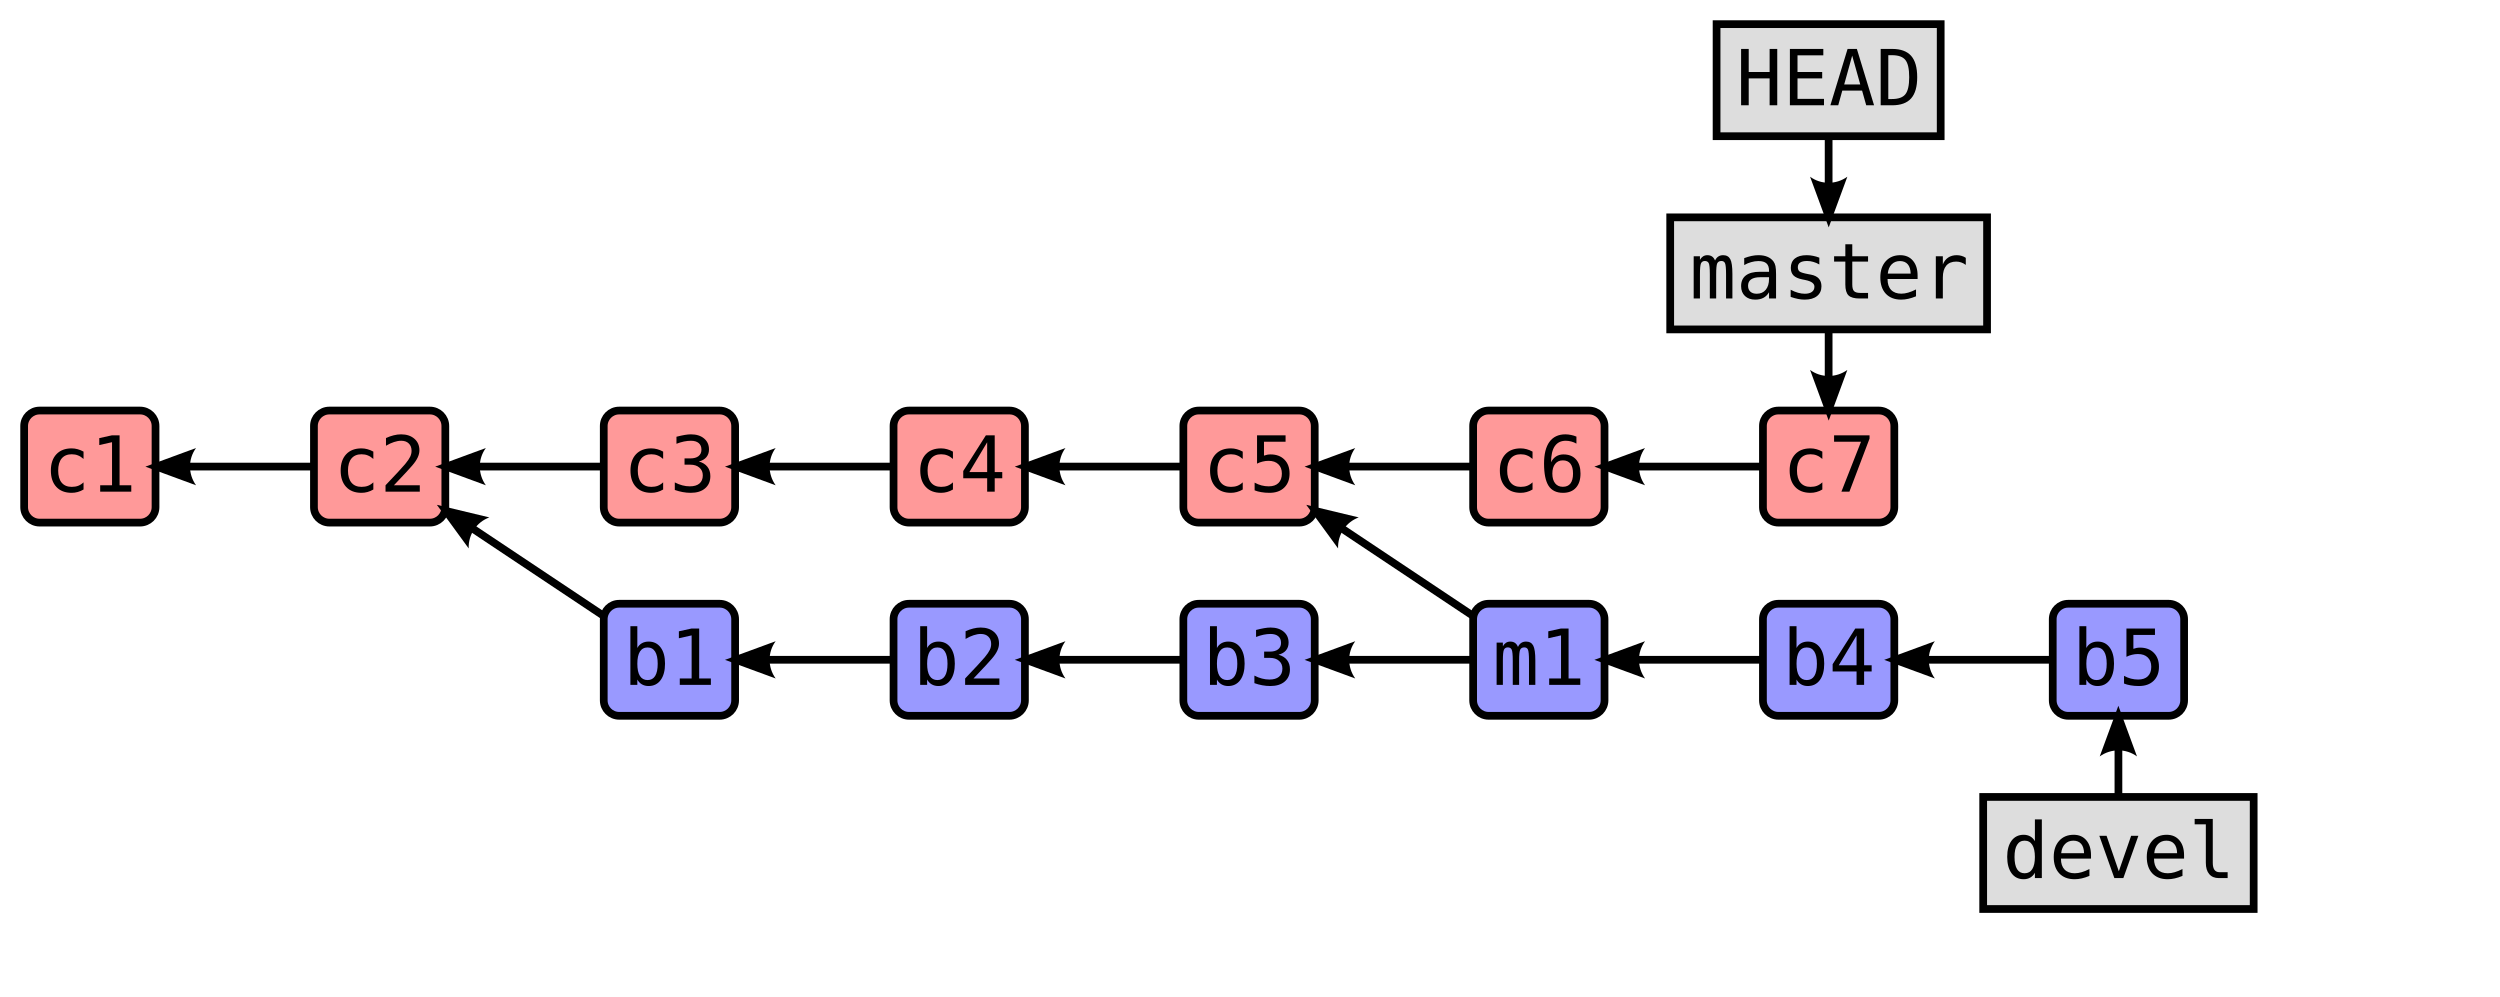
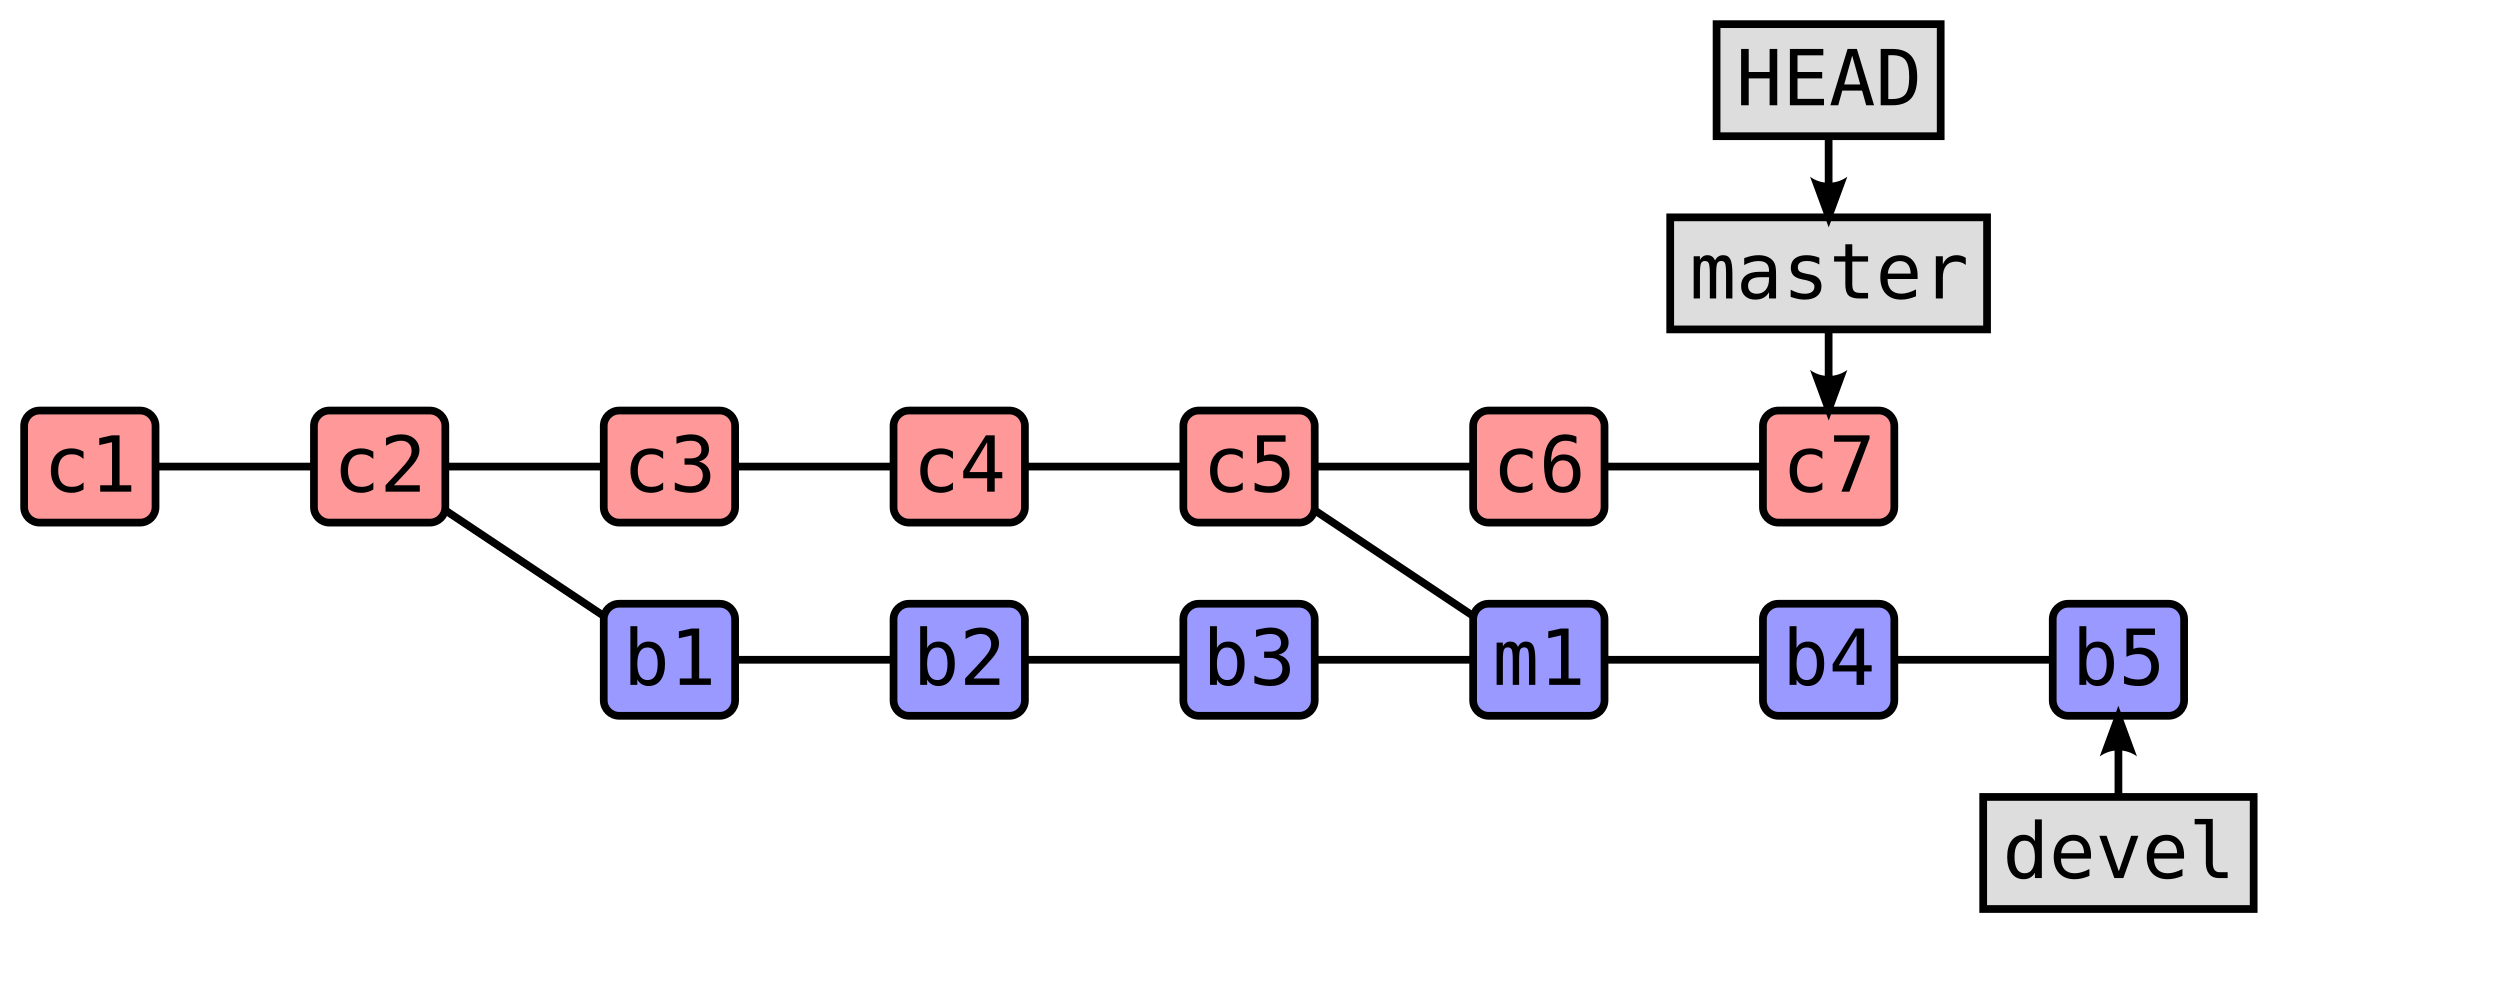
<svg xmlns="http://www.w3.org/2000/svg" width="517.6" height="206.4" id="svg2" version="1.1">
  <defs id="defs4">
    <marker orient="auto" refY="0.0" refX="0.0" id="Arrow2Mend" style="overflow:visible;">
      <path id="path3786" style="fill-rule:evenodd;stroke-width:0.625;stroke-linejoin:round;" d="M 8.719,4.034 L -2.207,0.016 L 8.719,-4.002 C 6.973,-1.63 6.983,1.616 8.719,4.034 z " transform="scale(0.6) rotate(180) translate(0,0)" />
    </marker>
  </defs>
  <g id="layer1">
    <rect style="fill:#ff9999;stroke:#000000;stroke-width:1.6;stroke-miterlimit:4;stroke-dasharray:none" id="rect2989" width="27.2" height="23.2" x="5" y="85" ry="3.2" />
    <text xml:space="preserve" style="font-size:16px;font-style:normal;font-weight:normal;line-height:125%;letter-spacing:0px;word-spacing:0px;fill:#000000;fill-opacity:1;stroke:none;font-family:DejaVu Sans Mono" x="9" y="101.8" id="text2985">
      <tspan id="tspan2987" x="9" y="101.8">c1</tspan>
    </text>
  </g>
  <g id="layer1">
    <rect style="fill:#ff9999;stroke:#000000;stroke-width:1.6;stroke-miterlimit:4;stroke-dasharray:none" id="rect2989" width="27.2" height="23.2" x="65" y="85" ry="3.2" />
    <text xml:space="preserve" style="font-size:16px;font-style:normal;font-weight:normal;line-height:125%;letter-spacing:0px;word-spacing:0px;fill:#000000;fill-opacity:1;stroke:none;font-family:DejaVu Sans Mono" x="69" y="101.8" id="text2985">
      <tspan id="tspan2987" x="69" y="101.8">c2</tspan>
    </text>
  </g>
-   <g id="layer1">
-     <path style="fill:none;stroke:#000000;stroke-width:1.6;stroke-linecap:butt;stroke-linejoin:miter;stroke-opacity:1;marker-end:url(#Arrow2Mend);stroke-miterlimit:4;stroke-dasharray:none" d="M 64.98,96.6 32.22,96.6" id="path2985" />
-   </g>
+   <line x1="64.98" y1="96.6" x2="32.22" y2="96.6" style="stroke:#000000; stroke-width:1.6; stroke-opacity:1.0" />
  <g id="layer1">
    <rect style="fill:#9999ff;stroke:#000000;stroke-width:1.6;stroke-miterlimit:4;stroke-dasharray:none" id="rect2989" width="27.2" height="23.2" x="125" y="125" ry="3.2" />
    <text xml:space="preserve" style="font-size:16px;font-style:normal;font-weight:normal;line-height:125%;letter-spacing:0px;word-spacing:0px;fill:#000000;fill-opacity:1;stroke:none;font-family:DejaVu Sans Mono" x="129" y="141.8" id="text2985">
      <tspan id="tspan2987" x="129" y="141.8">b1</tspan>
    </text>
  </g>
-   <g id="layer1">
-     <path style="fill:none;stroke:#000000;stroke-width:1.6;stroke-linecap:butt;stroke-linejoin:miter;stroke-opacity:1;marker-end:url(#Arrow2Mend);stroke-miterlimit:4;stroke-dasharray:none" d="M 124.98,127.52 92.22,105.68" id="path2985" />
-   </g>
+   <line x1="124.98" y1="127.52" x2="92.22" y2="105.68" style="stroke:#000000; stroke-width:1.6; stroke-opacity:1.0" />
  <g id="layer1">
    <rect style="fill:#ff9999;stroke:#000000;stroke-width:1.6;stroke-miterlimit:4;stroke-dasharray:none" id="rect2989" width="27.2" height="23.2" x="125" y="85" ry="3.2" />
    <text xml:space="preserve" style="font-size:16px;font-style:normal;font-weight:normal;line-height:125%;letter-spacing:0px;word-spacing:0px;fill:#000000;fill-opacity:1;stroke:none;font-family:DejaVu Sans Mono" x="129" y="101.8" id="text2985">
      <tspan id="tspan2987" x="129" y="101.8">c3</tspan>
    </text>
  </g>
-   <g id="layer1">
-     <path style="fill:none;stroke:#000000;stroke-width:1.6;stroke-linecap:butt;stroke-linejoin:miter;stroke-opacity:1;marker-end:url(#Arrow2Mend);stroke-miterlimit:4;stroke-dasharray:none" d="M 124.98,96.6 92.22,96.6" id="path2985" />
-   </g>
+   <line x1="124.98" y1="96.6" x2="92.22" y2="96.6" style="stroke:#000000; stroke-width:1.6; stroke-opacity:1.0" />
  <g id="layer1">
    <rect style="fill:#9999ff;stroke:#000000;stroke-width:1.6;stroke-miterlimit:4;stroke-dasharray:none" id="rect2989" width="27.2" height="23.2" x="185" y="125" ry="3.2" />
    <text xml:space="preserve" style="font-size:16px;font-style:normal;font-weight:normal;line-height:125%;letter-spacing:0px;word-spacing:0px;fill:#000000;fill-opacity:1;stroke:none;font-family:DejaVu Sans Mono" x="189" y="141.8" id="text2985">
      <tspan id="tspan2987" x="189" y="141.8">b2</tspan>
    </text>
  </g>
-   <g id="layer1">
-     <path style="fill:none;stroke:#000000;stroke-width:1.6;stroke-linecap:butt;stroke-linejoin:miter;stroke-opacity:1;marker-end:url(#Arrow2Mend);stroke-miterlimit:4;stroke-dasharray:none" d="M 184.98,136.6 152.22,136.6" id="path2985" />
-   </g>
+   <line x1="184.98" y1="136.6" x2="152.22" y2="136.6" style="stroke:#000000; stroke-width:1.6; stroke-opacity:1.0" />
  <g id="layer1">
    <rect style="fill:#ff9999;stroke:#000000;stroke-width:1.6;stroke-miterlimit:4;stroke-dasharray:none" id="rect2989" width="27.2" height="23.2" x="185" y="85" ry="3.2" />
    <text xml:space="preserve" style="font-size:16px;font-style:normal;font-weight:normal;line-height:125%;letter-spacing:0px;word-spacing:0px;fill:#000000;fill-opacity:1;stroke:none;font-family:DejaVu Sans Mono" x="189" y="101.8" id="text2985">
      <tspan id="tspan2987" x="189" y="101.8">c4</tspan>
    </text>
  </g>
-   <g id="layer1">
-     <path style="fill:none;stroke:#000000;stroke-width:1.6;stroke-linecap:butt;stroke-linejoin:miter;stroke-opacity:1;marker-end:url(#Arrow2Mend);stroke-miterlimit:4;stroke-dasharray:none" d="M 184.98,96.6 152.22,96.6" id="path2985" />
-   </g>
+   <line x1="184.98" y1="96.6" x2="152.22" y2="96.6" style="stroke:#000000; stroke-width:1.6; stroke-opacity:1.0" />
  <g id="layer1">
    <rect style="fill:#9999ff;stroke:#000000;stroke-width:1.6;stroke-miterlimit:4;stroke-dasharray:none" id="rect2989" width="27.2" height="23.2" x="245" y="125" ry="3.2" />
    <text xml:space="preserve" style="font-size:16px;font-style:normal;font-weight:normal;line-height:125%;letter-spacing:0px;word-spacing:0px;fill:#000000;fill-opacity:1;stroke:none;font-family:DejaVu Sans Mono" x="249" y="141.8" id="text2985">
      <tspan id="tspan2987" x="249" y="141.8">b3</tspan>
    </text>
  </g>
-   <g id="layer1">
-     <path style="fill:none;stroke:#000000;stroke-width:1.6;stroke-linecap:butt;stroke-linejoin:miter;stroke-opacity:1;marker-end:url(#Arrow2Mend);stroke-miterlimit:4;stroke-dasharray:none" d="M 244.98,136.6 212.22,136.6" id="path2985" />
-   </g>
+   <line x1="244.98" y1="136.6" x2="212.22" y2="136.6" style="stroke:#000000; stroke-width:1.6; stroke-opacity:1.0" />
  <g id="layer1">
    <rect style="fill:#ff9999;stroke:#000000;stroke-width:1.6;stroke-miterlimit:4;stroke-dasharray:none" id="rect2989" width="27.2" height="23.2" x="245" y="85" ry="3.2" />
    <text xml:space="preserve" style="font-size:16px;font-style:normal;font-weight:normal;line-height:125%;letter-spacing:0px;word-spacing:0px;fill:#000000;fill-opacity:1;stroke:none;font-family:DejaVu Sans Mono" x="249" y="101.8" id="text2985">
      <tspan id="tspan2987" x="249" y="101.8">c5</tspan>
    </text>
  </g>
-   <g id="layer1">
-     <path style="fill:none;stroke:#000000;stroke-width:1.6;stroke-linecap:butt;stroke-linejoin:miter;stroke-opacity:1;marker-end:url(#Arrow2Mend);stroke-miterlimit:4;stroke-dasharray:none" d="M 244.98,96.6 212.22,96.6" id="path2985" />
-   </g>
+   <line x1="244.98" y1="96.6" x2="212.22" y2="96.6" style="stroke:#000000; stroke-width:1.6; stroke-opacity:1.0" />
  <g id="layer1">
    <rect style="fill:#9999ff;stroke:#000000;stroke-width:1.6;stroke-miterlimit:4;stroke-dasharray:none" id="rect2989" width="27.2" height="23.2" x="305" y="125" ry="3.2" />
    <text xml:space="preserve" style="font-size:16px;font-style:normal;font-weight:normal;line-height:125%;letter-spacing:0px;word-spacing:0px;fill:#000000;fill-opacity:1;stroke:none;font-family:DejaVu Sans Mono" x="309" y="141.8" id="text2985">
      <tspan id="tspan2987" x="309" y="141.8">m1</tspan>
    </text>
  </g>
-   <g id="layer1">
-     <path style="fill:none;stroke:#000000;stroke-width:1.6;stroke-linecap:butt;stroke-linejoin:miter;stroke-opacity:1;marker-end:url(#Arrow2Mend);stroke-miterlimit:4;stroke-dasharray:none" d="M 304.98,136.6 272.22,136.6" id="path2985" />
-   </g>
-   <g id="layer1">
-     <path style="fill:none;stroke:#000000;stroke-width:1.6;stroke-linecap:butt;stroke-linejoin:miter;stroke-opacity:1;marker-end:url(#Arrow2Mend);stroke-miterlimit:4;stroke-dasharray:none" d="M 304.98,127.52 272.22,105.68" id="path2985" />
-   </g>
+   <line x1="304.98" y1="136.6" x2="272.22" y2="136.6" style="stroke:#000000; stroke-width:1.6; stroke-opacity:1.0" />
+   <line x1="304.98" y1="127.52" x2="272.22" y2="105.68" style="stroke:#000000; stroke-width:1.6; stroke-opacity:1.0" />
  <g id="layer1">
    <rect style="fill:#ff9999;stroke:#000000;stroke-width:1.6;stroke-miterlimit:4;stroke-dasharray:none" id="rect2989" width="27.2" height="23.2" x="305" y="85" ry="3.2" />
    <text xml:space="preserve" style="font-size:16px;font-style:normal;font-weight:normal;line-height:125%;letter-spacing:0px;word-spacing:0px;fill:#000000;fill-opacity:1;stroke:none;font-family:DejaVu Sans Mono" x="309" y="101.8" id="text2985">
      <tspan id="tspan2987" x="309" y="101.8">c6</tspan>
    </text>
  </g>
-   <g id="layer1">
-     <path style="fill:none;stroke:#000000;stroke-width:1.6;stroke-linecap:butt;stroke-linejoin:miter;stroke-opacity:1;marker-end:url(#Arrow2Mend);stroke-miterlimit:4;stroke-dasharray:none" d="M 304.98,96.6 272.22,96.6" id="path2985" />
-   </g>
+   <line x1="304.98" y1="96.6" x2="272.22" y2="96.6" style="stroke:#000000; stroke-width:1.6; stroke-opacity:1.0" />
  <g id="layer1">
    <rect style="fill:#9999ff;stroke:#000000;stroke-width:1.6;stroke-miterlimit:4;stroke-dasharray:none" id="rect2989" width="27.2" height="23.2" x="365" y="125" ry="3.2" />
    <text xml:space="preserve" style="font-size:16px;font-style:normal;font-weight:normal;line-height:125%;letter-spacing:0px;word-spacing:0px;fill:#000000;fill-opacity:1;stroke:none;font-family:DejaVu Sans Mono" x="369" y="141.8" id="text2985">
      <tspan id="tspan2987" x="369" y="141.8">b4</tspan>
    </text>
  </g>
-   <g id="layer1">
-     <path style="fill:none;stroke:#000000;stroke-width:1.6;stroke-linecap:butt;stroke-linejoin:miter;stroke-opacity:1;marker-end:url(#Arrow2Mend);stroke-miterlimit:4;stroke-dasharray:none" d="M 364.98,136.6 332.22,136.6" id="path2985" />
-   </g>
+   <line x1="364.98" y1="136.6" x2="332.22" y2="136.6" style="stroke:#000000; stroke-width:1.6; stroke-opacity:1.0" />
  <g id="layer1">
    <rect style="fill:#ff9999;stroke:#000000;stroke-width:1.6;stroke-miterlimit:4;stroke-dasharray:none" id="rect2989" width="27.2" height="23.2" x="365" y="85" ry="3.2" />
    <text xml:space="preserve" style="font-size:16px;font-style:normal;font-weight:normal;line-height:125%;letter-spacing:0px;word-spacing:0px;fill:#000000;fill-opacity:1;stroke:none;font-family:DejaVu Sans Mono" x="369" y="101.8" id="text2985">
      <tspan id="tspan2987" x="369" y="101.8">c7</tspan>
    </text>
  </g>
-   <g id="layer1">
-     <path style="fill:none;stroke:#000000;stroke-width:1.6;stroke-linecap:butt;stroke-linejoin:miter;stroke-opacity:1;marker-end:url(#Arrow2Mend);stroke-miterlimit:4;stroke-dasharray:none" d="M 364.98,96.6 332.22,96.6" id="path2985" />
-   </g>
+   <line x1="364.98" y1="96.6" x2="332.22" y2="96.6" style="stroke:#000000; stroke-width:1.6; stroke-opacity:1.0" />
  <g id="layer1">
    <rect style="fill:#dddddd;stroke:#000000;stroke-width:1.6;stroke-miterlimit:4;stroke-dasharray:none" id="rect2989" width="65.6" height="23.2" x="345.8" y="45" ry="0" />
    <text xml:space="preserve" style="font-size:16px;font-style:normal;font-weight:normal;line-height:125%;letter-spacing:0px;word-spacing:0px;fill:#000000;fill-opacity:1;stroke:none;font-family:DejaVu Sans Mono" x="349.8" y="61.8" id="text2985">
      <tspan id="tspan2987" x="349.8" y="61.8">master</tspan>
    </text>
  </g>
  <g id="layer1">
    <path style="fill:none;stroke:#000000;stroke-width:1.6;stroke-linecap:butt;stroke-linejoin:miter;stroke-opacity:1;marker-end:url(#Arrow2Mend);stroke-miterlimit:4;stroke-dasharray:none" d="M 378.6,68.24 378.6,84.96" id="path2985" />
  </g>
  <g id="layer1">
    <rect style="fill:#dddddd;stroke:#000000;stroke-width:1.6;stroke-miterlimit:4;stroke-dasharray:none" id="rect2989" width="46.4" height="23.2" x="355.4" y="5" ry="0" />
    <text xml:space="preserve" style="font-size:16px;font-style:normal;font-weight:normal;line-height:125%;letter-spacing:0px;word-spacing:0px;fill:#000000;fill-opacity:1;stroke:none;font-family:DejaVu Sans Mono" x="359.4" y="21.8" id="text2985">
      <tspan id="tspan2987" x="359.4" y="21.8">HEAD</tspan>
    </text>
  </g>
  <g id="layer1">
    <path style="fill:none;stroke:#000000;stroke-width:1.6;stroke-linecap:butt;stroke-linejoin:miter;stroke-opacity:1;marker-end:url(#Arrow2Mend);stroke-miterlimit:4;stroke-dasharray:none" d="M 378.6,28.24 378.6,44.96" id="path2985" />
  </g>
  <g id="layer1">
    <rect style="fill:#9999ff;stroke:#000000;stroke-width:1.6;stroke-miterlimit:4;stroke-dasharray:none" id="rect2989" width="27.2" height="23.2" x="425" y="125" ry="3.2" />
    <text xml:space="preserve" style="font-size:16px;font-style:normal;font-weight:normal;line-height:125%;letter-spacing:0px;word-spacing:0px;fill:#000000;fill-opacity:1;stroke:none;font-family:DejaVu Sans Mono" x="429" y="141.8" id="text2985">
      <tspan id="tspan2987" x="429" y="141.8">b5</tspan>
    </text>
  </g>
-   <g id="layer1">
-     <path style="fill:none;stroke:#000000;stroke-width:1.6;stroke-linecap:butt;stroke-linejoin:miter;stroke-opacity:1;marker-end:url(#Arrow2Mend);stroke-miterlimit:4;stroke-dasharray:none" d="M 424.98,136.6 392.22,136.6" id="path2985" />
-   </g>
+   <line x1="424.98" y1="136.6" x2="392.22" y2="136.6" style="stroke:#000000; stroke-width:1.6; stroke-opacity:1.0" />
  <g id="layer1">
    <rect style="fill:#dddddd;stroke:#000000;stroke-width:1.6;stroke-miterlimit:4;stroke-dasharray:none" id="rect2989" width="56" height="23.2" x="410.6" y="165" ry="0" />
    <text xml:space="preserve" style="font-size:16px;font-style:normal;font-weight:normal;line-height:125%;letter-spacing:0px;word-spacing:0px;fill:#000000;fill-opacity:1;stroke:none;font-family:DejaVu Sans Mono" x="414.6" y="181.8" id="text2985">
      <tspan id="tspan2987" x="414.6" y="181.8">devel</tspan>
    </text>
  </g>
  <g id="layer1">
    <path style="fill:none;stroke:#000000;stroke-width:1.6;stroke-linecap:butt;stroke-linejoin:miter;stroke-opacity:1;marker-end:url(#Arrow2Mend);stroke-miterlimit:4;stroke-dasharray:none" d="M 438.6,164.96 438.6,148.24" id="path2985" />
  </g>
</svg>
